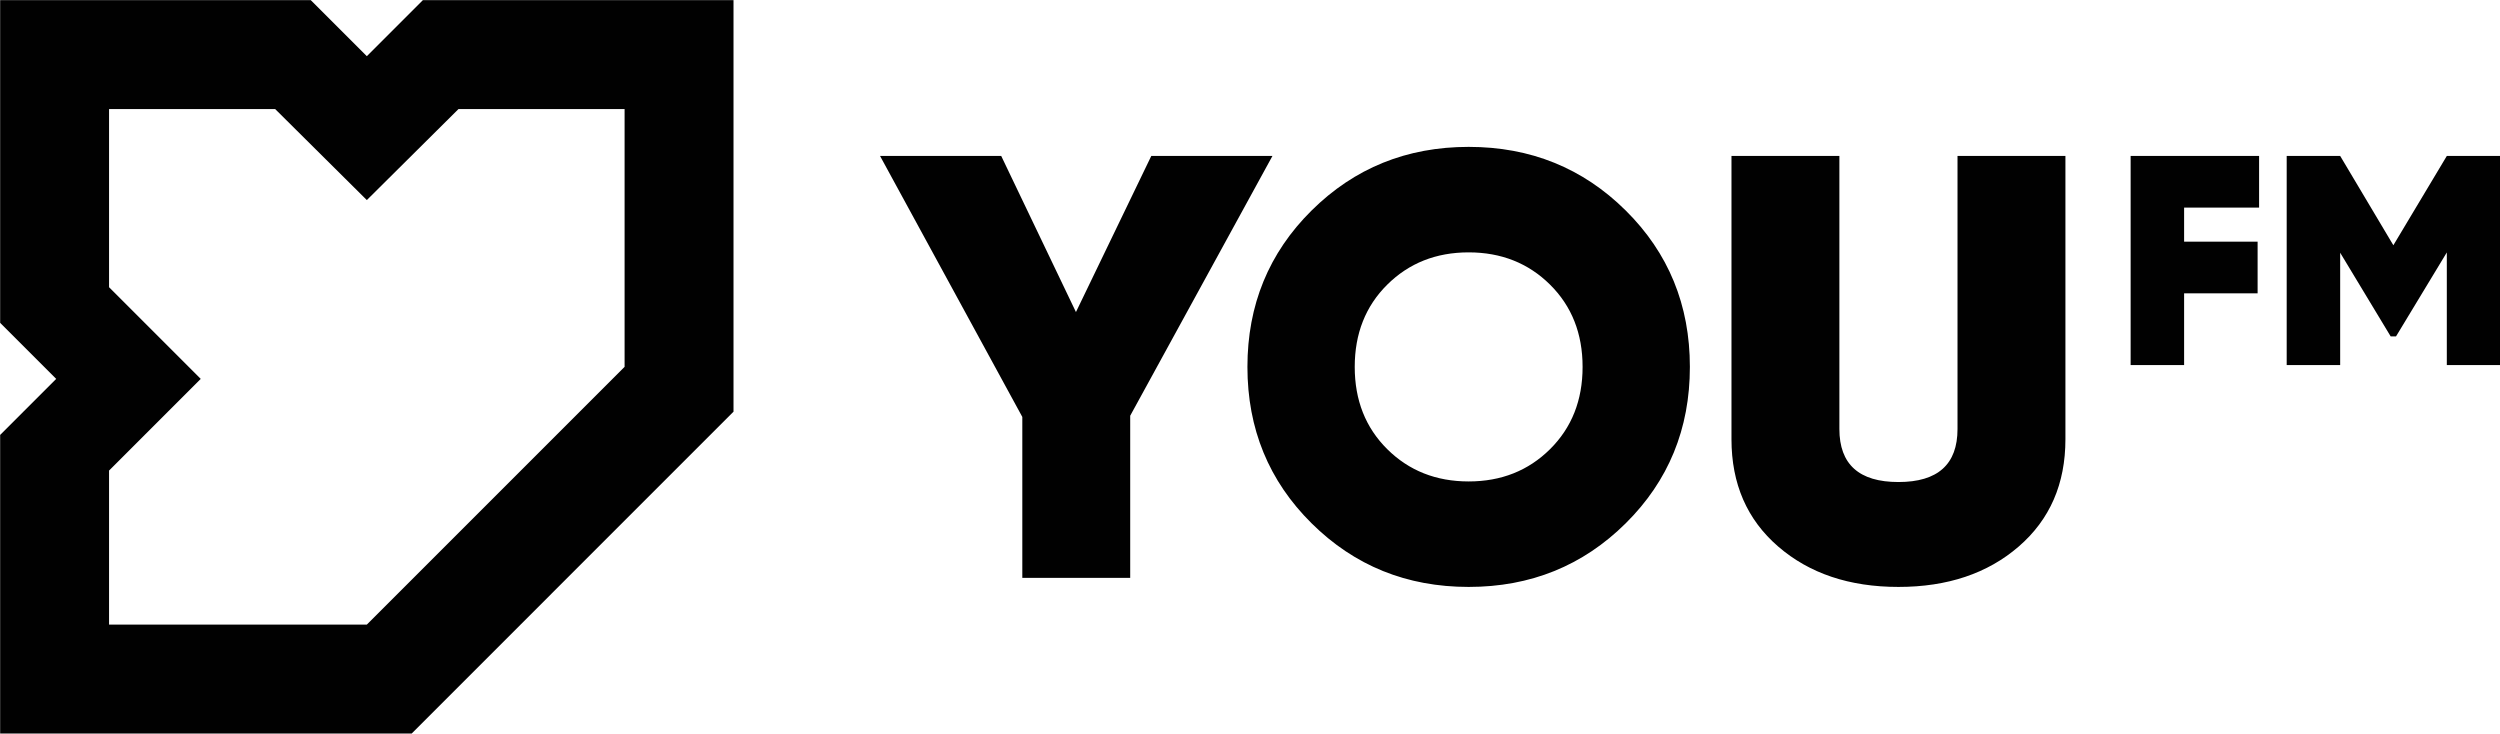
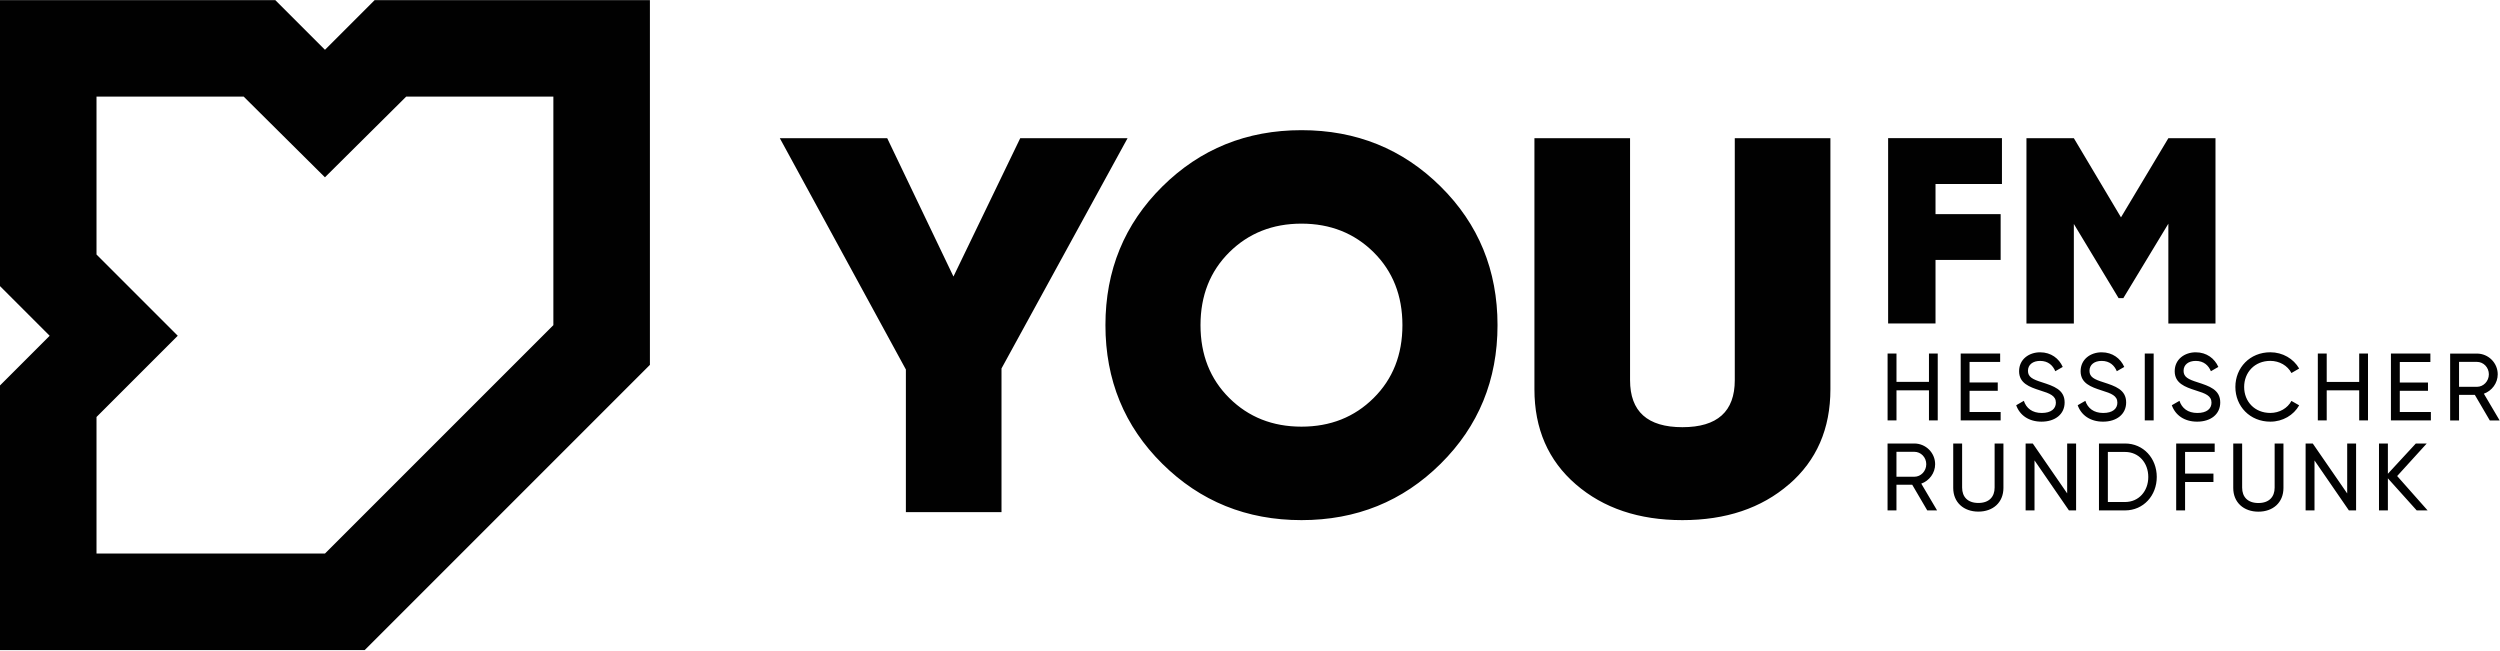
- <svg xmlns="http://www.w3.org/2000/svg" version="1.1" id="Logo_Reinzeichnung" x="0" y="0" viewBox="0 0 1704.47 500" style="enable-background:new 0 0 1704.47 500" xml:space="preserve" preserveAspectRatio="xMinYMid meet">
-   <style>.st0{fill:#010101}</style>
-   <g>
-     <g>
-       <path class="st0" d="m867.55 106.31-96.99 177.13V394H697V284.26l-97-177.95h82.61l50.96 106.45 51.37-106.45h82.61zM1108.37 356.8c-29.18 28.91-64.87 43.36-107.06 43.36-42.2 0-77.88-14.45-107.06-43.36-29.18-28.9-43.77-64.45-43.77-106.65 0-42.19 14.59-77.74 43.77-106.65 29.18-28.91 64.87-43.36 107.06-43.36s77.88 14.45 107.06 43.36c29.18 28.91 43.77 64.46 43.77 106.65 0 42.2-14.59 77.75-43.77 106.65zm-162.54-50.55c14.79 14.66 33.29 21.99 55.48 21.99 22.19 0 40.68-7.33 55.48-21.99 14.79-14.66 22.2-33.35 22.2-56.1 0-22.74-7.4-41.44-22.2-56.1-14.79-14.65-33.29-21.99-55.48-21.99-22.2 0-40.69 7.33-55.48 21.99-14.79 14.66-22.19 33.36-22.19 56.1 0 22.75 7.4 41.45 22.19 56.1zM1376.33 372.62c-21.23 18.36-48.56 27.54-81.99 27.54-33.43 0-60.76-9.18-81.99-27.54-21.24-18.35-31.85-42.74-31.85-73.15V106.31h73.57v186.17c0 24.11 13.42 36.16 40.27 36.16s40.27-12.05 40.27-36.16V106.31h73.57v193.16c.01 30.41-10.62 54.8-31.85 73.15z" />
-     </g>
-     <g>
-       <path class="st0" d="M1540.22 141.55h-51.12v23.22h50.11V200h-50.11v48.88h-36.46V106.31h87.58v35.24zM1704.47 106.31v142.58h-36.26V172.1l-34.62 57.23h-3.67l-34.42-57.03v76.58h-36.46V106.31h36.46l36.26 60.9 36.46-60.9h36.25z" />
-     </g>
-   </g>
-   <path class="st0" d="M288.31.1 250.1 38.31 211.88.1H.1v220.01l38.21 38.21L.1 296.53V500.1h280.59L500.1 280.68V.1H288.31zm137.53 250L250.1 425.84H74.35V320.82l62.5-62.5-62.5-62.5V74.35H187.6l62.5 62.06 62.5-62.06h113.24V250.1z" />
+ <svg xmlns="http://www.w3.org/2000/svg" id="You" viewBox="0 0 846 220" preserveAspectRatio="xMinYMid meet">
+   <defs>
+     <style>.cls-1{fill:#010101;stroke-width:0}</style>
+   </defs>
+   <path class="cls-1" d="m821.51 172.73-10.31-11.64 9.99-10.99h-3.69l-9.44 10.22V150.1h-3.01v22.63h3.01v-10.86l9.76 10.86h3.69Zm-27.22-22.63v16.88l-11.64-16.88h-2.43v22.63h3.01v-16.91l11.64 16.91h2.43V150.1h-3.01Zm-30.04 23.05c4.95 0 8.47-3.1 8.47-8.02V150.1h-2.98v14.91c0 3.14-1.87 5.21-5.5 5.21s-5.5-2.07-5.5-5.21V150.1h-3.01v15.03c0 4.92 3.56 8.02 8.5 8.02m-14.78-20.21v-2.85h-13.03v22.63h3.01v-9.6h9.6v-2.85h-9.6v-7.34h10.02Zm-30.33 16.94h-5.82v-16.94h5.82c4.66 0 7.86 3.69 7.86 8.47s-3.2 8.47-7.86 8.47m0-19.79h-8.83v22.63h8.83c6.24 0 10.73-5.04 10.73-11.32s-4.49-11.32-10.73-11.32m-19.59 0v16.88l-11.64-16.88h-2.42v22.63h3.01V155.8l11.64 16.91h2.43v-22.63h-3.01Zm-30.04 23.05c4.95 0 8.47-3.1 8.47-8.02v-15.03h-2.98v14.91c0 3.14-1.87 5.21-5.5 5.21s-5.5-2.07-5.5-5.21v-14.91h-3.01v15.03c0 4.92 3.56 8.02 8.5 8.02m-27.71-20.24h6.05c2.23 0 4.04 1.87 4.04 4.2s-1.81 4.24-4.04 4.24h-6.05v-8.44Zm10.41 19.82h3.33l-5.34-9.05c2.72-.97 4.69-3.59 4.69-6.56 0-3.88-3.17-7.02-7.05-7.02h-9.05v22.63h3.01v-8.67h5.34l5.08 8.67Zm179.97-50.25h6.05c2.23 0 4.04 1.87 4.04 4.2s-1.81 4.24-4.04 4.24h-6.05v-8.44Zm10.41 19.82h3.33l-5.34-9.05c2.72-.97 4.69-3.59 4.69-6.56 0-3.88-3.17-7.02-7.05-7.02h-9.05v22.63h3.01v-8.66h5.34l5.07 8.66Zm-30.46-2.85v-7.18h9.54v-2.81h-9.54v-6.95h10.35v-2.85h-13.35v22.63h13.52v-2.85H812.1Zm-13.74-19.79v9.6h-10.99v-9.6h-3.01v22.63h3.01v-10.18h10.99v10.18h2.98v-22.63h-2.98Zm-30.07 23.05c4.2 0 7.89-2.2 9.76-5.53l-2.62-1.49c-1.29 2.46-4.04 4.07-7.14 4.07-5.3 0-8.86-3.85-8.86-8.79s3.56-8.83 8.86-8.83c3.1 0 5.85 1.62 7.14 4.11l2.62-1.52c-1.91-3.33-5.59-5.5-9.76-5.5-6.92 0-11.83 5.21-11.83 11.74s4.91 11.74 11.83 11.74m-24.77 0c4.62 0 7.82-2.52 7.82-6.5 0-4.36-3.72-5.53-7.66-6.82-3.17-1-4.75-1.78-4.75-3.88s1.68-3.36 4.11-3.36c2.75 0 4.33 1.55 5.14 3.49l2.52-1.45c-1.26-2.85-3.95-4.95-7.66-4.95s-7.11 2.33-7.11 6.4 3.49 5.34 7.11 6.5c3.33 1.03 5.34 1.81 5.34 4.14 0 2.04-1.58 3.49-4.79 3.49s-5.24-1.62-6.05-4.11l-2.59 1.49c1.2 3.39 4.27 5.56 8.57 5.56m-17.72-.42h3.01v-22.63h-3.01v22.63Zm-14.13.42c4.62 0 7.83-2.52 7.83-6.5 0-4.36-3.72-5.53-7.66-6.82-3.17-1-4.75-1.78-4.75-3.88s1.68-3.36 4.11-3.36c2.75 0 4.33 1.55 5.14 3.49l2.52-1.45c-1.26-2.85-3.94-4.95-7.66-4.95s-7.11 2.33-7.11 6.4 3.49 5.34 7.11 6.5c3.33 1.03 5.33 1.81 5.33 4.14 0 2.04-1.58 3.49-4.79 3.49s-5.24-1.62-6.05-4.11l-2.59 1.49c1.2 3.39 4.27 5.56 8.57 5.56m-20.82 0c4.62 0 7.83-2.52 7.83-6.5 0-4.36-3.72-5.53-7.66-6.82-3.17-1-4.75-1.78-4.75-3.88s1.68-3.36 4.11-3.36c2.75 0 4.33 1.55 5.14 3.49l2.52-1.45c-1.26-2.85-3.94-4.95-7.66-4.95s-7.11 2.33-7.11 6.4 3.49 5.34 7.11 6.5c3.33 1.03 5.34 1.81 5.34 4.14 0 2.04-1.58 3.49-4.79 3.49s-5.24-1.62-6.05-4.11l-2.59 1.49c1.2 3.39 4.27 5.56 8.57 5.56m-24.35-3.27v-7.18h9.54v-2.81h-9.54v-6.95h10.35v-2.85H663.5v22.63h13.52v-2.85h-10.51Zm-13.74-19.79v9.6h-10.99v-9.6h-3.01v22.63h3.01v-10.18h10.99v10.18h2.97v-22.63h-2.97ZM126.78.04l-16.81 16.81L93.16.04H0v96.78s16.81 16.81 16.81 16.81L0 130.44v89.54h123.42l96.51-96.51V.04h-93.16Zm60.5 109.97-77.3 77.3H32.66v-46.2l27.49-27.49-27.49-27.49V32.7h49.81L109.96 60l27.49-27.3h49.81V110Zm562.44-63.25v62.72h-15.95V75.7l-15.23 25.18h-1.61l-15.14-25.09v33.69h-16.04V46.76h16.04l15.95 26.79 16.04-26.79h15.95Zm-72.25 15.5h-22.49v10.21h22.04v15.5h-22.04v21.5h-16.04V46.75h38.52v15.5ZM605.38 163.9c-9.34 8.08-21.36 12.11-36.06 12.11s-26.73-4.04-36.06-12.11c-9.34-8.07-14.01-18.8-14.01-32.18V46.76h32.36v81.89c0 10.61 5.9 15.91 17.72 15.91s17.72-5.3 17.72-15.91V46.76h32.36v84.97c0 13.38-4.67 24.1-14.01 32.18Zm-117.87-6.96c-12.84 12.72-28.53 19.07-47.09 19.07s-34.26-6.36-47.09-19.07c-12.84-12.71-19.25-28.35-19.25-46.91s6.42-34.2 19.25-46.91c12.84-12.71 28.53-19.07 47.09-19.07s34.26 6.36 47.09 19.07c12.84 12.72 19.25 28.35 19.25 46.91s-6.42 34.2-19.25 46.91Zm-71.5-22.23c6.51 6.45 14.64 9.67 24.41 9.67s17.9-3.22 24.4-9.67c6.51-6.45 9.76-14.67 9.76-24.68s-3.26-18.23-9.76-24.68c-6.51-6.44-14.64-9.67-24.4-9.67s-17.9 3.23-24.41 9.67c-6.51 6.45-9.76 14.68-9.76 24.68s3.25 18.23 9.76 24.68Zm-34.44-87.95-42.66 77.92v48.63h-32.36v-48.27l-42.66-78.28h36.34l22.42 46.82 22.6-46.82h36.34Z" />
</svg>
